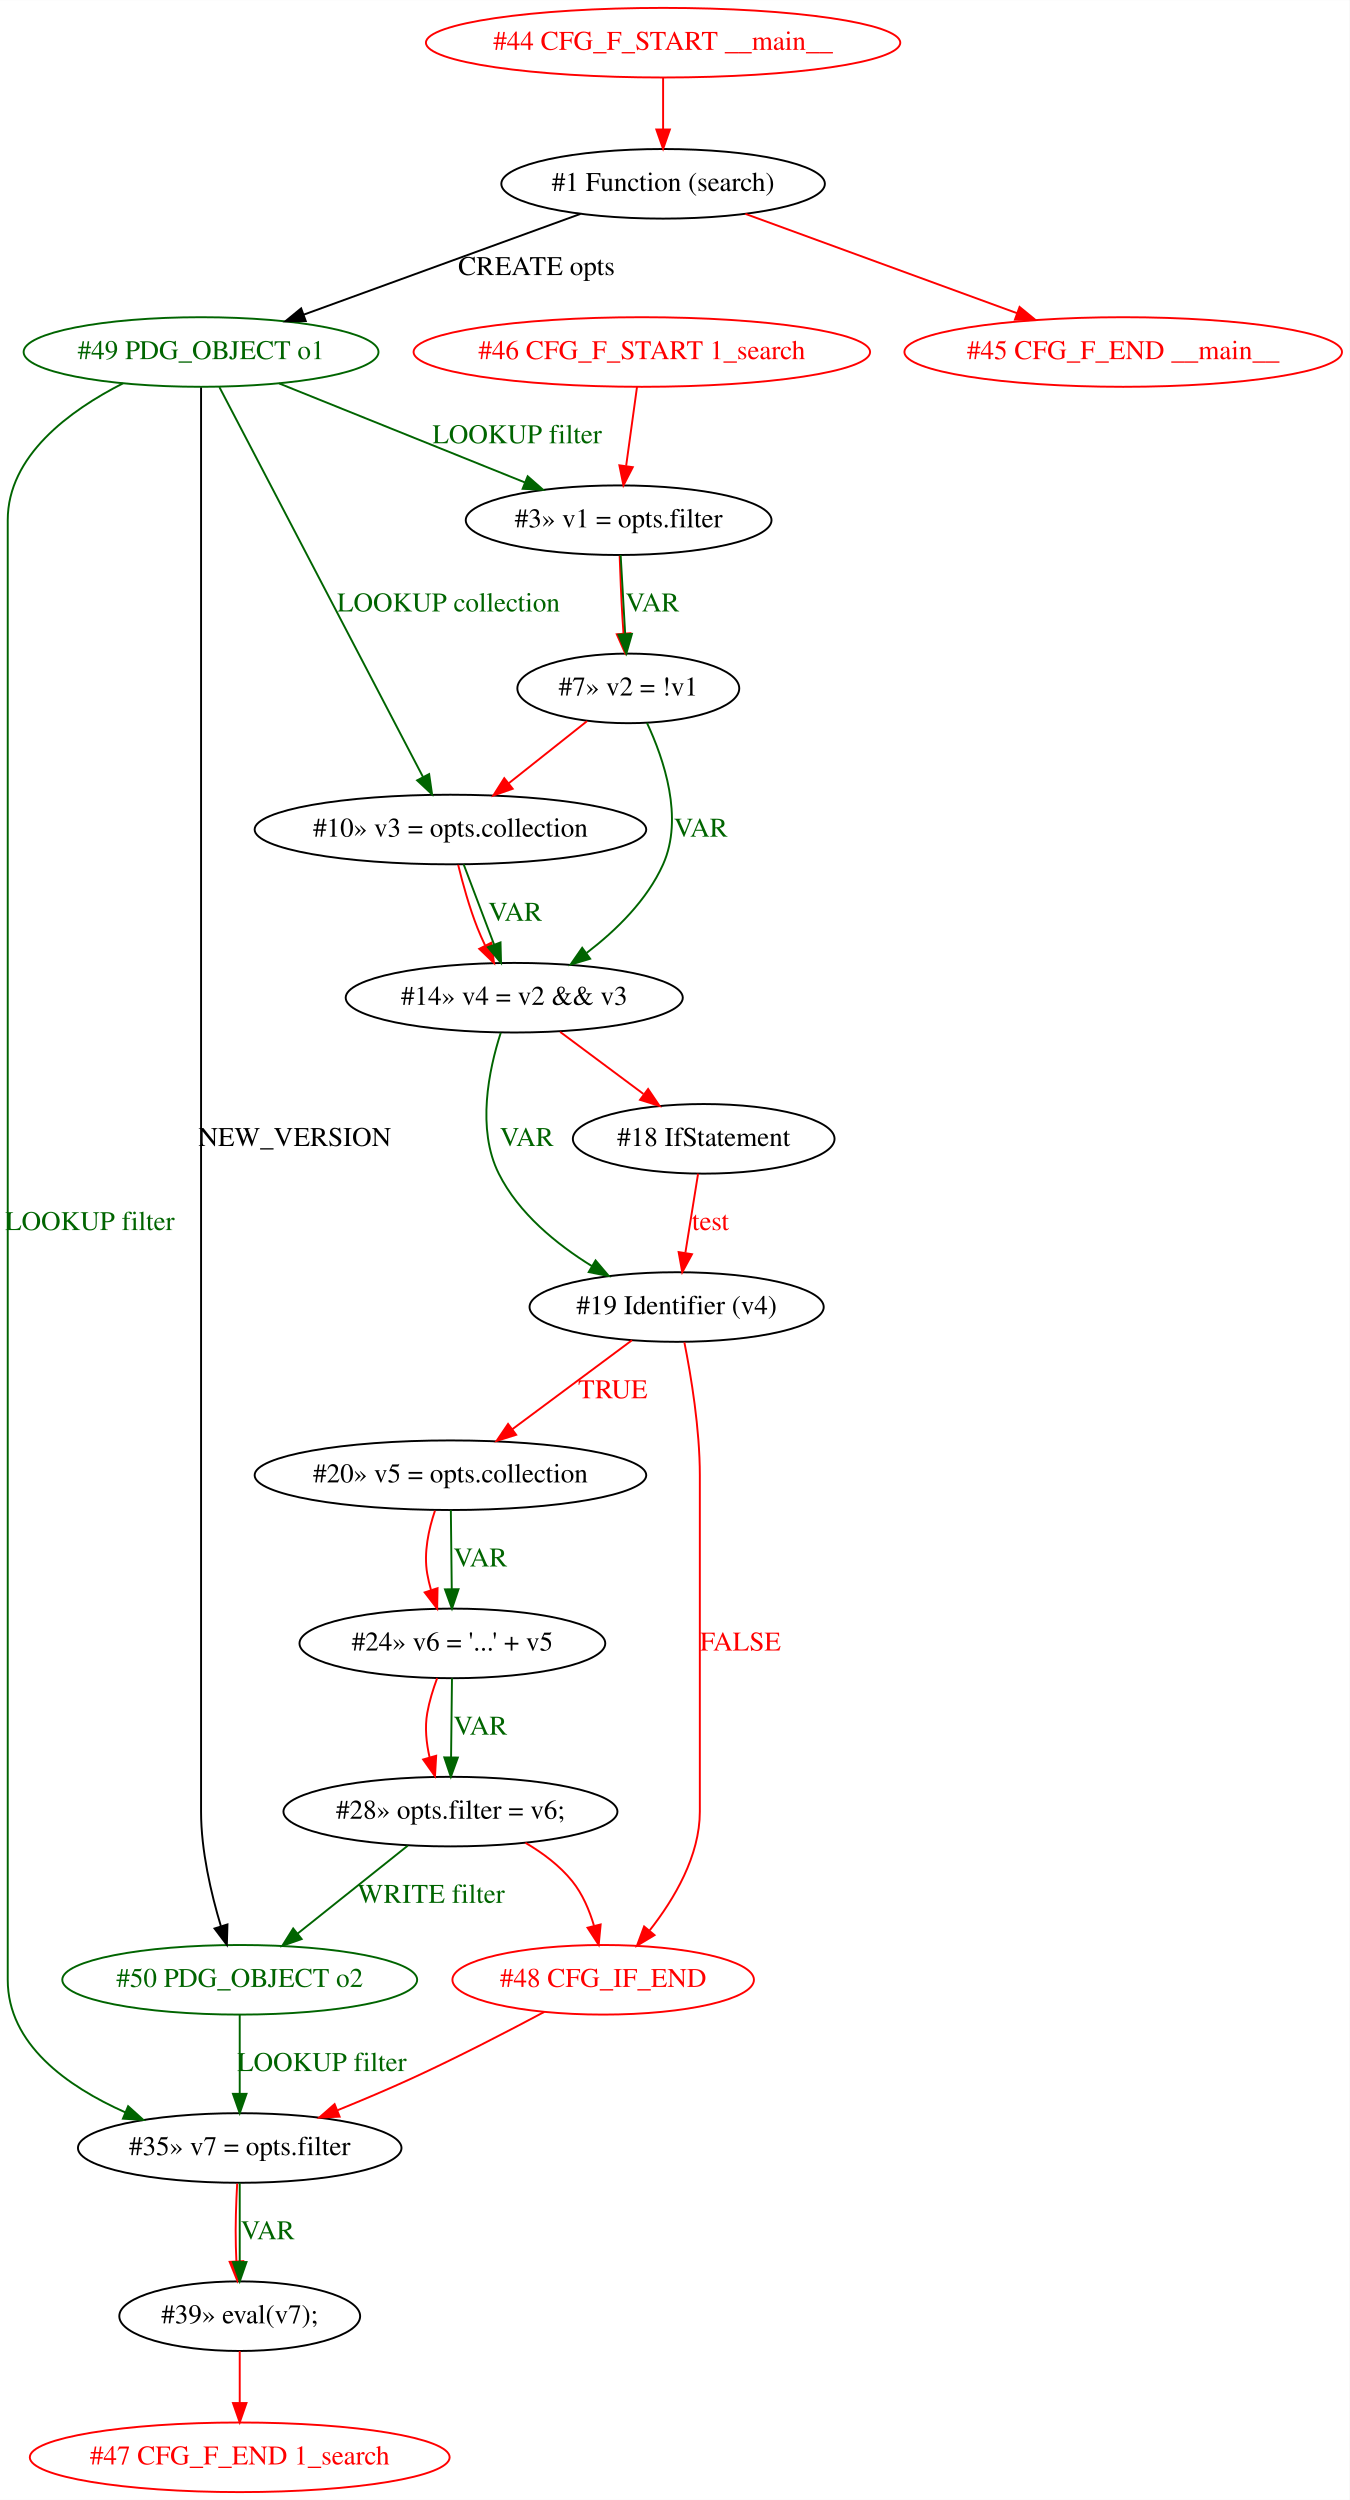
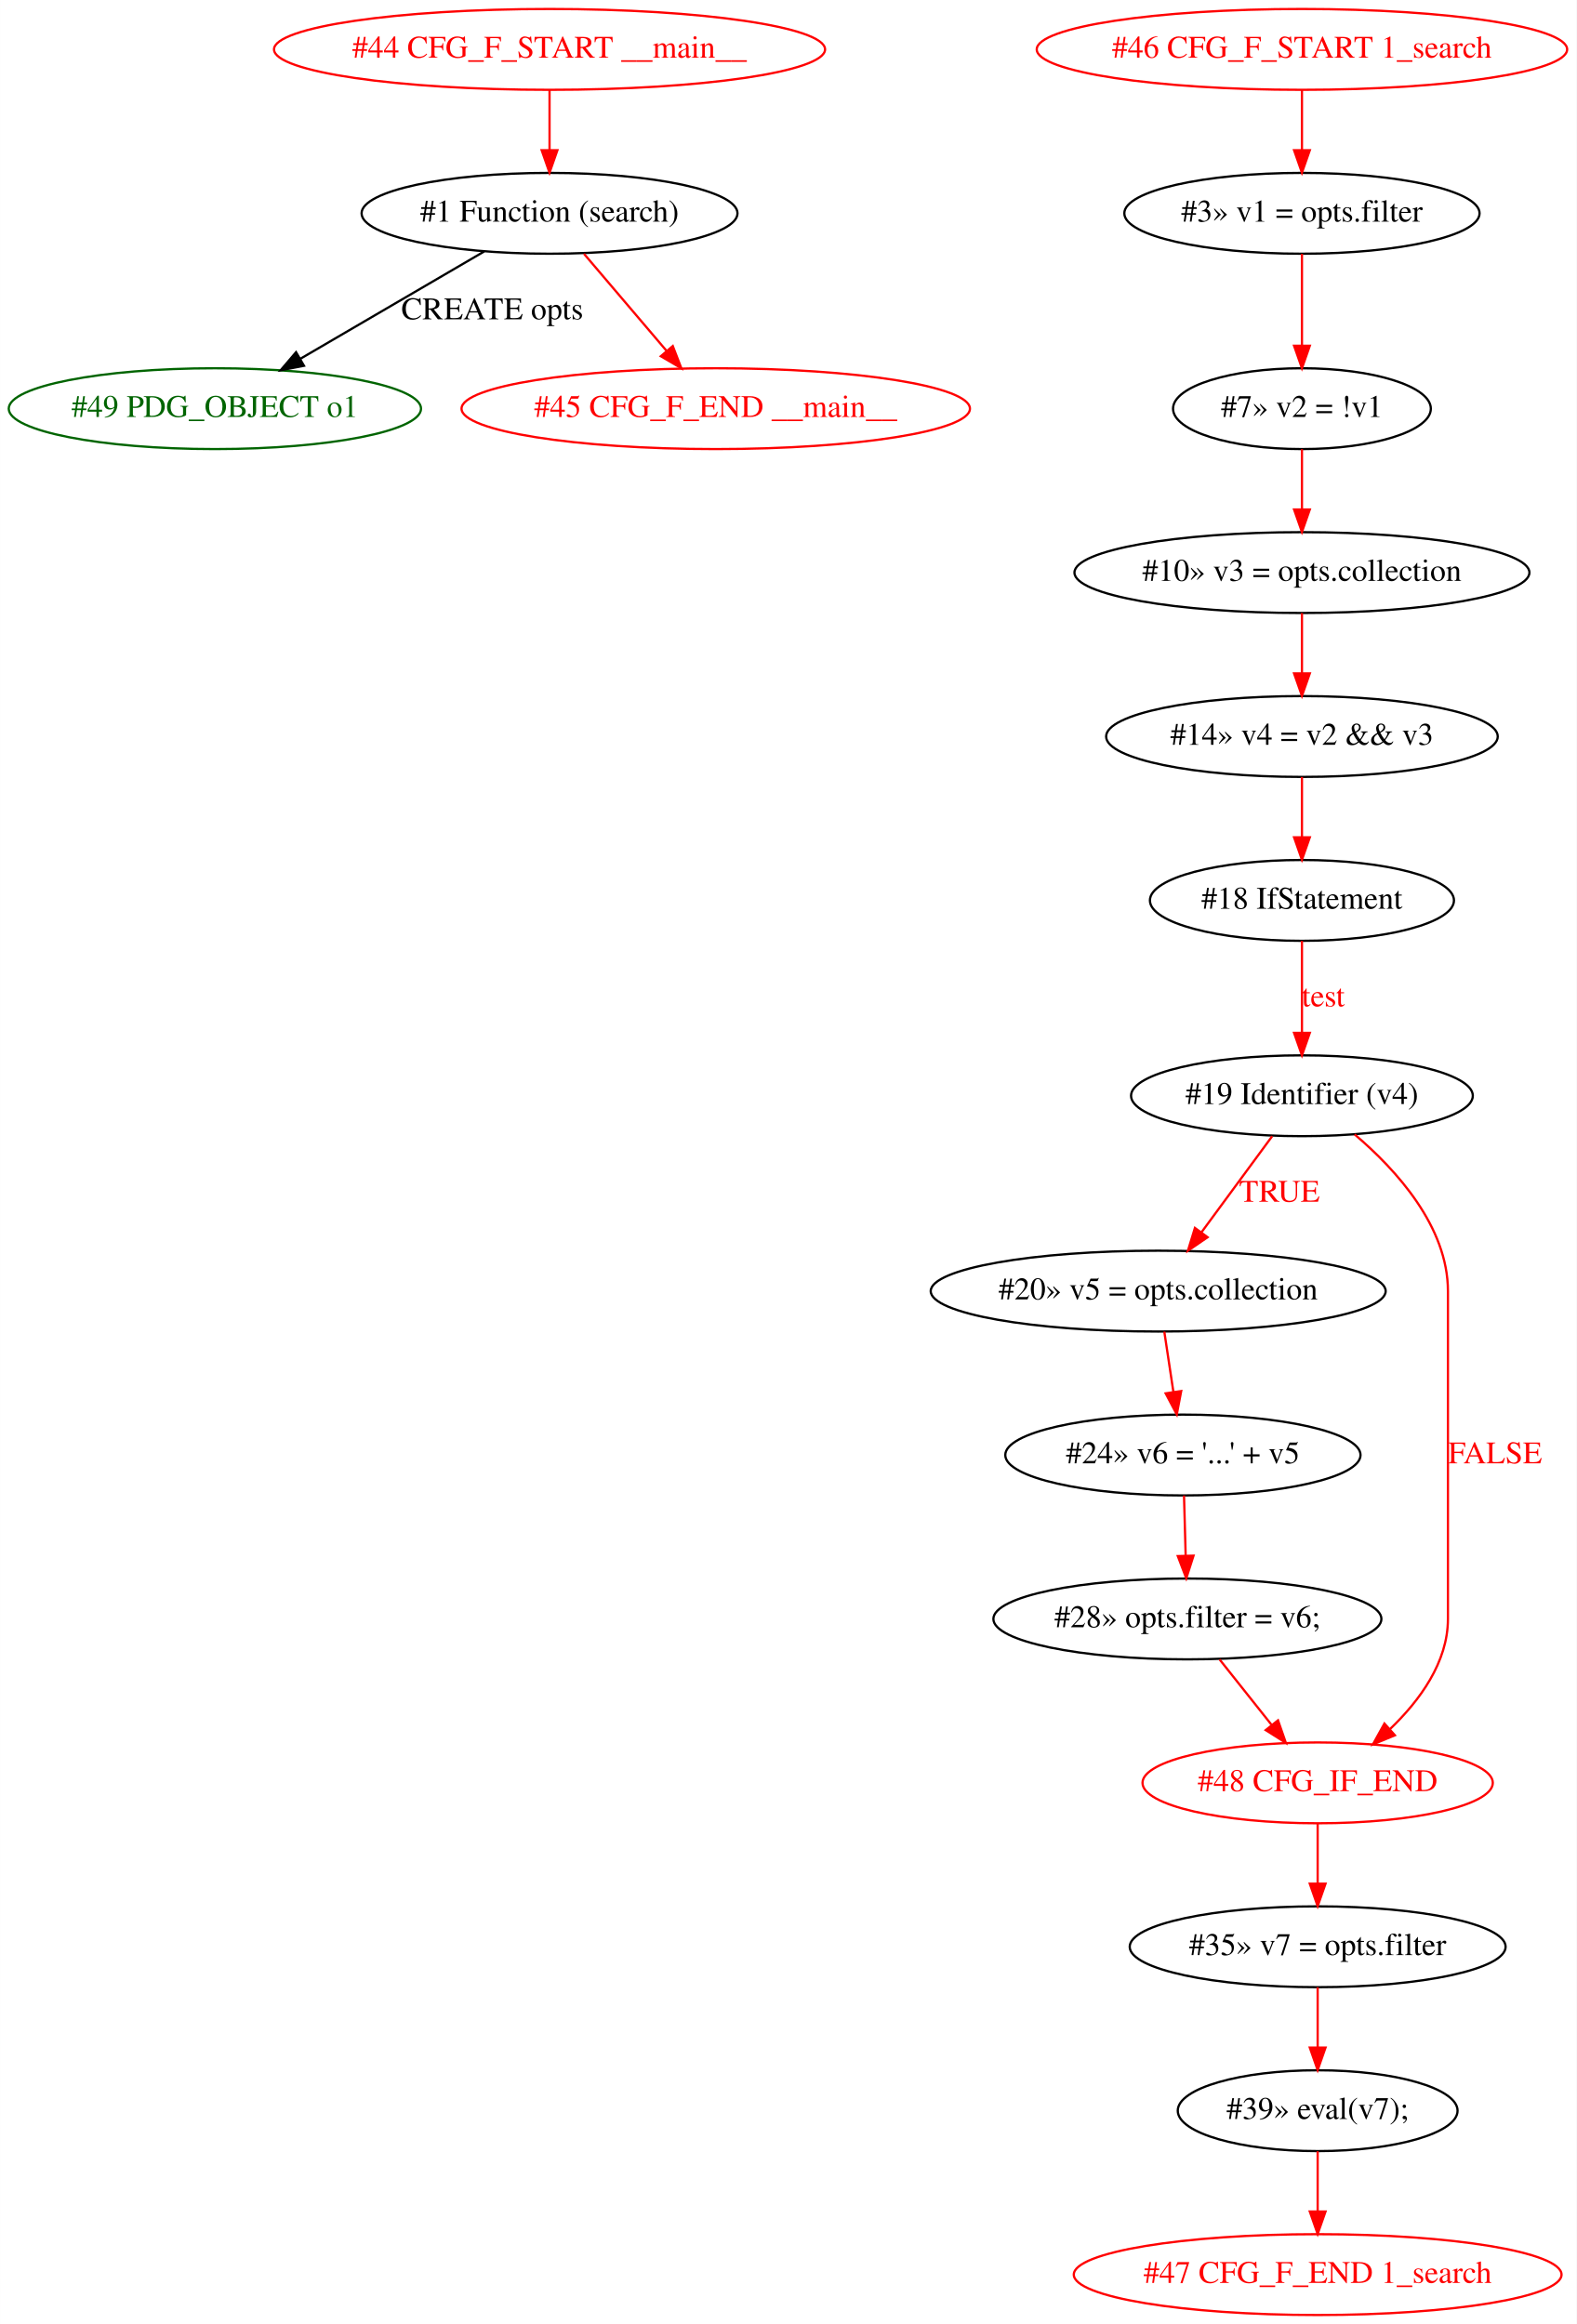
- <svg xmlns="http://www.w3.org/2000/svg" width="698pt" height="1293pt" viewBox="0.00 0.00 698.09 1293.00">
-   <g id="graph0" class="graph" transform="scale(1 1) rotate(0) translate(4 1289)">
-     <polygon fill="#ffffff" stroke="transparent" points="-4,4 -4,-1289 694.09,-1289 694.09,4 -4,4" />
+ <svg xmlns="http://www.w3.org/2000/svg" width="702pt" height="1035pt" viewBox="0.00 0.00 701.93 1035.00">
+   <g id="graph0" class="graph" transform="scale(1 1) rotate(0) translate(4 1031)">
+     <polygon fill="#ffffff" stroke="transparent" points="-4,4 -4,-1031 697.931,-1031 697.931,4 -4,4" />
    <g id="node1" class="node">
-       <ellipse fill="none" stroke="#ff0000" cx="339" cy="-1267" rx="122.678" ry="18" />
-       <text text-anchor="middle" x="339" y="-1263.3" font-family="Times,serif" font-size="14.00" fill="#ff0000">#44 CFG_F_START __main__</text>
+       <ellipse fill="none" stroke="#ff0000" cx="240.642" cy="-1009" rx="122.678" ry="18" />
+       <text text-anchor="middle" x="240.642" y="-1005.3" font-family="Times,serif" font-size="14.00" fill="#ff0000">#44 CFG_F_START __main__</text>
    </g>
    <g id="node2" class="node">
-       <ellipse fill="none" stroke="#000000" cx="339" cy="-1194" rx="83.685" ry="18" />
-       <text text-anchor="middle" x="339" y="-1190.3" font-family="Times,serif" font-size="14.00" fill="#000000">#1 Function (search)</text>
+       <ellipse fill="none" stroke="#000000" cx="240.642" cy="-936" rx="83.685" ry="18" />
+       <text text-anchor="middle" x="240.642" y="-932.3" font-family="Times,serif" font-size="14.00" fill="#000000">#1 Function (search)</text>
    </g>
    <g id="edge1" class="edge">
-       <path fill="none" stroke="#ff0000" d="M339,-1248.955C339,-1240.883 339,-1231.176 339,-1222.182" />
-       <polygon fill="#ff0000" stroke="#ff0000" points="342.5,-1222.09 339,-1212.09 335.5,-1222.09 342.5,-1222.09" />
+       <path fill="none" stroke="#ff0000" d="M240.642,-990.955C240.642,-982.883 240.642,-973.176 240.642,-964.182" />
+       <polygon fill="#ff0000" stroke="#ff0000" points="244.142,-964.09 240.642,-954.09 237.142,-964.09 244.142,-964.09" />
    </g>
    <g id="node5" class="node">
-       <ellipse fill="none" stroke="#006400" cx="100" cy="-1107" rx="91.784" ry="18" />
-       <text text-anchor="middle" x="100" y="-1103.3" font-family="Times,serif" font-size="14.00" fill="#006400">#49 PDG_OBJECT o1</text>
+       <ellipse fill="none" stroke="#006400" cx="91.642" cy="-849" rx="91.784" ry="18" />
+       <text text-anchor="middle" x="91.642" y="-845.3" font-family="Times,serif" font-size="14.00" fill="#006400">#49 PDG_OBJECT o1</text>
+     </g>
+     <g id="edge4" class="edge">
+       <path fill="none" stroke="#000000" d="M211.56,-919.019C188.15,-905.35 155.066,-886.033 129.576,-871.15" />
+       <polygon fill="#000000" stroke="#000000" points="131.306,-868.106 120.905,-866.087 127.776,-874.152 131.306,-868.106" />
+       <text text-anchor="middle" x="215.142" y="-888.8" font-family="Times,serif" font-size="14.00" fill="#000000">CREATE opts</text>
+     </g>
+     <g id="node6" class="node">
+       <ellipse fill="none" stroke="#ff0000" cx="314.642" cy="-849" rx="113.18" ry="18" />
+       <text text-anchor="middle" x="314.642" y="-845.3" font-family="Times,serif" font-size="14.00" fill="#ff0000">#45 CFG_F_END __main__</text>
+     </g>
+     <g id="edge3" class="edge">
+       <path fill="none" stroke="#ff0000" d="M255.975,-917.973C266.591,-905.492 280.883,-888.69 292.702,-874.794" />
+       <polygon fill="#ff0000" stroke="#ff0000" points="295.516,-876.888 299.329,-867.003 290.184,-872.353 295.516,-876.888" />
+     </g>
+     <g id="node3" class="node">
+       <ellipse fill="none" stroke="#ff0000" cx="575.642" cy="-1009" rx="118.079" ry="18" />
+       <text text-anchor="middle" x="575.642" y="-1005.3" font-family="Times,serif" font-size="14.00" fill="#ff0000">#46 CFG_F_START 1_search</text>
+     </g>
+     <g id="node4" class="node">
+       <ellipse fill="none" stroke="#000000" cx="575.642" cy="-936" rx="79.087" ry="18" />
+       <text text-anchor="middle" x="575.642" y="-932.3" font-family="Times,serif" font-size="14.00" fill="#000000">#3» v1 = opts.filter</text>
+     </g>
+     <g id="edge2" class="edge">
+       <path fill="none" stroke="#ff0000" d="M575.642,-990.955C575.642,-982.883 575.642,-973.176 575.642,-964.182" />
+       <polygon fill="#ff0000" stroke="#ff0000" points="579.142,-964.09 575.642,-954.09 572.142,-964.09 579.142,-964.09" />
+     </g>
+     <g id="node7" class="node">
+       <ellipse fill="none" stroke="#000000" cx="575.642" cy="-849" rx="57.391" ry="18" />
+       <text text-anchor="middle" x="575.642" y="-845.3" font-family="Times,serif" font-size="14.00" fill="#000000">#7» v2 = !v1</text>
+     </g>
+     <g id="edge5" class="edge">
+       <path fill="none" stroke="#ff0000" d="M575.642,-917.973C575.642,-906.192 575.642,-890.561 575.642,-877.158" />
+       <polygon fill="#ff0000" stroke="#ff0000" points="579.142,-877.003 575.642,-867.003 572.142,-877.003 579.142,-877.003" />
+     </g>
+     <g id="node8" class="node">
+       <ellipse fill="none" stroke="#000000" cx="575.642" cy="-776" rx="101.282" ry="18" />
+       <text text-anchor="middle" x="575.642" y="-772.3" font-family="Times,serif" font-size="14.00" fill="#000000">#10» v3 = opts.collection</text>
+     </g>
+     <g id="edge6" class="edge">
+       <path fill="none" stroke="#ff0000" d="M575.642,-830.955C575.642,-822.883 575.642,-813.176 575.642,-804.182" />
+       <polygon fill="#ff0000" stroke="#ff0000" points="579.142,-804.09 575.642,-794.09 572.142,-804.09 579.142,-804.09" />
+     </g>
+     <g id="node9" class="node">
+       <ellipse fill="none" stroke="#000000" cx="575.642" cy="-703" rx="87.185" ry="18" />
+       <text text-anchor="middle" x="575.642" y="-699.3" font-family="Times,serif" font-size="14.00" fill="#000000">#14» v4 = v2 &amp;&amp; v3</text>
+     </g>
+     <g id="edge7" class="edge">
+       <path fill="none" stroke="#ff0000" d="M575.642,-757.955C575.642,-749.883 575.642,-740.176 575.642,-731.182" />
+       <polygon fill="#ff0000" stroke="#ff0000" points="579.142,-731.09 575.642,-721.09 572.142,-731.09 579.142,-731.09" />
+     </g>
+     <g id="node10" class="node">
+       <ellipse fill="none" stroke="#000000" cx="575.642" cy="-630" rx="67.688" ry="18" />
+       <text text-anchor="middle" x="575.642" y="-626.3" font-family="Times,serif" font-size="14.00" fill="#000000">#18 IfStatement</text>
+     </g>
+     <g id="edge8" class="edge">
+       <path fill="none" stroke="#ff0000" d="M575.642,-684.955C575.642,-676.883 575.642,-667.176 575.642,-658.182" />
+       <polygon fill="#ff0000" stroke="#ff0000" points="579.142,-658.09 575.642,-648.09 572.142,-658.09 579.142,-658.09" />
+     </g>
+     <g id="node11" class="node">
+       <ellipse fill="none" stroke="#000000" cx="575.642" cy="-543" rx="76.087" ry="18" />
+       <text text-anchor="middle" x="575.642" y="-539.3" font-family="Times,serif" font-size="14.00" fill="#000000">#19 Identifier (v4)</text>
    </g>
    <g id="edge9" class="edge">
-       <path fill="none" stroke="#000000" d="M296.272,-1178.446C256.202,-1163.86 196.162,-1142.005 153.046,-1126.31" />
-       <polygon fill="#000000" stroke="#000000" points="154.163,-1122.992 143.569,-1122.86 151.769,-1129.57 154.163,-1122.992" />
-       <text text-anchor="middle" x="273.5" y="-1146.8" font-family="Times,serif" font-size="14.00" fill="#000000">CREATE opts</text>
+       <path fill="none" stroke="#ff0000" d="M575.642,-611.973C575.642,-600.192 575.642,-584.561 575.642,-571.158" />
+       <polygon fill="#ff0000" stroke="#ff0000" points="579.142,-571.003 575.642,-561.003 572.142,-571.003 579.142,-571.003" />
+       <text text-anchor="middle" x="585.142" y="-582.8" font-family="Times,serif" font-size="14.00" fill="#ff0000">test</text>
    </g>
-     <g id="node9" class="node">
-       <ellipse fill="none" stroke="#ff0000" cx="577" cy="-1107" rx="113.18" ry="18" />
-       <text text-anchor="middle" x="577" y="-1103.3" font-family="Times,serif" font-size="14.00" fill="#ff0000">#45 CFG_F_END __main__</text>
-     </g>
-     <g id="edge8" class="edge">
-       <path fill="none" stroke="#ff0000" d="M381.55,-1178.446C420.83,-1164.087 479.382,-1142.684 522.158,-1127.047" />
-       <polygon fill="#ff0000" stroke="#ff0000" points="523.387,-1130.325 531.577,-1123.604 520.984,-1123.75 523.387,-1130.325" />
-     </g>
-     <g id="node3" class="node">
-       <ellipse fill="none" stroke="#ff0000" cx="328" cy="-1107" rx="118.079" ry="18" />
-       <text text-anchor="middle" x="328" y="-1103.3" font-family="Times,serif" font-size="14.00" fill="#ff0000">#46 CFG_F_START 1_search</text>
-     </g>
-     <g id="node4" class="node">
-       <ellipse fill="none" stroke="#000000" cx="316" cy="-1020" rx="79.087" ry="18" />
-       <text text-anchor="middle" x="316" y="-1016.3" font-family="Times,serif" font-size="14.00" fill="#000000">#3» v1 = opts.filter</text>
-     </g>
-     <g id="edge2" class="edge">
-       <path fill="none" stroke="#ff0000" d="M325.514,-1088.974C323.889,-1077.192 321.733,-1061.561 319.884,-1048.158" />
-       <polygon fill="#ff0000" stroke="#ff0000" points="323.317,-1047.431 318.483,-1038.003 316.382,-1048.388 323.317,-1047.431" />
-     </g>
-     <g id="node10" class="node">
-       <ellipse fill="none" stroke="#000000" cx="321" cy="-933" rx="57.391" ry="18" />
-       <text text-anchor="middle" x="321" y="-929.3" font-family="Times,serif" font-size="14.00" fill="#000000">#7» v2 = !v1</text>
+     <g id="node12" class="node">
+       <ellipse fill="none" stroke="#000000" cx="511.642" cy="-456" rx="101.282" ry="18" />
+       <text text-anchor="middle" x="511.642" y="-452.3" font-family="Times,serif" font-size="14.00" fill="#000000">#20» v5 = opts.collection</text>
    </g>
    <g id="edge10" class="edge">
-       <path fill="none" stroke="#ff0000" d="M316.527,-1001.577C316.854,-991.879 317.339,-979.79 318,-969 318.149,-966.57 318.321,-964.05 318.507,-961.522" />
-       <polygon fill="#ff0000" stroke="#ff0000" points="322.016,-961.548 319.318,-951.303 315.038,-960.995 322.016,-961.548" />
+       <path fill="none" stroke="#ff0000" d="M562.381,-524.973C553.285,-512.609 541.07,-496.004 530.904,-482.185" />
+       <polygon fill="#ff0000" stroke="#ff0000" points="533.631,-479.985 524.886,-474.003 527.992,-484.133 533.631,-479.985" />
+       <text text-anchor="middle" x="565.642" y="-495.8" font-family="Times,serif" font-size="14.00" fill="#ff0000">TRUE</text>
+     </g>
+     <g id="node13" class="node">
+       <ellipse fill="none" stroke="#ff0000" cx="582.642" cy="-237" rx="77.986" ry="18" />
+       <text text-anchor="middle" x="582.642" y="-233.3" font-family="Times,serif" font-size="14.00" fill="#ff0000">#48 CFG_IF_END</text>
    </g>
    <g id="edge11" class="edge">
-       <path fill="none" stroke="#006400" d="M317.036,-1001.973C317.713,-990.192 318.611,-974.561 319.382,-961.158" />
-       <polygon fill="#006400" stroke="#006400" points="322.886,-961.188 319.965,-951.003 315.897,-960.786 322.886,-961.188" />
-       <text text-anchor="middle" x="333.5" y="-972.8" font-family="Times,serif" font-size="14.00" fill="#006400">VAR</text>
+       <path fill="none" stroke="#ff0000" d="M599.108,-525.78C617.727,-509.956 640.642,-484.658 640.642,-456 640.642,-456 640.642,-456 640.642,-310 640.642,-290.743 628.116,-273.618 614.706,-260.804" />
+       <polygon fill="#ff0000" stroke="#ff0000" points="617.031,-258.187 607.239,-254.141 612.371,-263.411 617.031,-258.187" />
+       <text text-anchor="middle" x="661.642" y="-379.3" font-family="Times,serif" font-size="14.00" fill="#ff0000">FALSE</text>
    </g>
-     <g id="edge3" class="edge">
-       <path fill="none" stroke="#006400" d="M140.375,-1090.738C176.396,-1076.229 229.211,-1054.957 267.51,-1039.531" />
-       <polygon fill="#006400" stroke="#006400" points="268.947,-1042.725 276.915,-1035.742 266.332,-1036.232 268.947,-1042.725" />
-       <text text-anchor="middle" x="263.5" y="-1059.8" font-family="Times,serif" font-size="14.00" fill="#006400">LOOKUP filter</text>
-     </g>
-     <g id="node6" class="node">
-       <ellipse fill="none" stroke="#000000" cx="229" cy="-860" rx="101.282" ry="18" />
-       <text text-anchor="middle" x="229" y="-856.3" font-family="Times,serif" font-size="14.00" fill="#000000">#10» v3 = opts.collection</text>
-     </g>
-     <g id="edge4" class="edge">
-       <path fill="none" stroke="#006400" d="M109.486,-1088.838C131.897,-1045.925 188.228,-938.068 214.759,-887.268" />
-       <polygon fill="#006400" stroke="#006400" points="217.973,-888.673 219.5,-878.189 211.769,-885.433 217.973,-888.673" />
-       <text text-anchor="middle" x="228" y="-972.8" font-family="Times,serif" font-size="14.00" fill="#006400">LOOKUP collection</text>
-     </g>
-     <g id="node7" class="node">
-       <ellipse fill="none" stroke="#006400" cx="120" cy="-265" rx="91.784" ry="18" />
-       <text text-anchor="middle" x="120" y="-261.3" font-family="Times,serif" font-size="14.00" fill="#006400">#50 PDG_OBJECT o2</text>
-     </g>
-     <g id="edge5" class="edge">
-       <path fill="none" stroke="#000000" d="M100,-1088.669C100,-1071.063 100,-1043.714 100,-1020 100,-1020 100,-1020 100,-352 100,-331.85 105.159,-309.727 110.236,-292.832" />
-       <polygon fill="#000000" stroke="#000000" points="113.651,-293.643 113.34,-283.053 106.979,-291.526 113.651,-293.643" />
-       <text text-anchor="middle" x="148.5" y="-696.3" font-family="Times,serif" font-size="14.00" fill="#000000">NEW_VERSION</text>
-     </g>
-     <g id="node8" class="node">
-       <ellipse fill="none" stroke="#000000" cx="120" cy="-178" rx="83.685" ry="18" />
-       <text text-anchor="middle" x="120" y="-174.3" font-family="Times,serif" font-size="14.00" fill="#000000">#35» v7 = opts.filter</text>
-     </g>
-     <g id="edge6" class="edge">
-       <path fill="none" stroke="#006400" d="M59.614,-1090.788C31.861,-1076.685 0,-1053.252 0,-1020 0,-1020 0,-1020 0,-265 0,-231.769 30.537,-209.926 60.802,-196.437" />
-       <polygon fill="#006400" stroke="#006400" points="62.283,-199.612 70.152,-192.516 59.576,-193.156 62.283,-199.612" />
-       <text text-anchor="middle" x="42.5" y="-652.8" font-family="Times,serif" font-size="14.00" fill="#006400">LOOKUP filter</text>
-     </g>
-     <g id="node11" class="node">
-       <ellipse fill="none" stroke="#000000" cx="262" cy="-773" rx="87.185" ry="18" />
-       <text text-anchor="middle" x="262" y="-769.3" font-family="Times,serif" font-size="14.00" fill="#000000">#14» v4 = v2 &amp;&amp; v3</text>
+     <g id="node14" class="node">
+       <ellipse fill="none" stroke="#000000" cx="522.642" cy="-383" rx="79.087" ry="18" />
+       <text text-anchor="middle" x="522.642" y="-379.3" font-family="Times,serif" font-size="14.00" fill="#000000">#24» v6 = '...' + v5</text>
    </g>
    <g id="edge12" class="edge">
-       <path fill="none" stroke="#ff0000" d="M232.987,-841.749C235.396,-831.883 238.811,-819.587 243,-809 244.159,-806.072 245.49,-803.072 246.898,-800.114" />
-       <polygon fill="#ff0000" stroke="#ff0000" points="250.144,-801.452 251.543,-790.95 243.9,-798.287 250.144,-801.452" />
+       <path fill="none" stroke="#ff0000" d="M514.361,-437.955C515.577,-429.883 517.04,-420.176 518.395,-411.182" />
+       <polygon fill="#ff0000" stroke="#ff0000" points="521.887,-411.5 519.916,-401.09 514.965,-410.457 521.887,-411.5" />
+     </g>
+     <g id="node15" class="node">
+       <ellipse fill="none" stroke="#000000" cx="582.642" cy="-164" rx="83.685" ry="18" />
+       <text text-anchor="middle" x="582.642" y="-160.3" font-family="Times,serif" font-size="14.00" fill="#000000">#35» v7 = opts.filter</text>
    </g>
    <g id="edge13" class="edge">
-       <path fill="none" stroke="#006400" d="M235.838,-841.973C240.395,-829.958 246.471,-813.94 251.62,-800.365" />
-       <polygon fill="#006400" stroke="#006400" points="254.897,-801.595 255.171,-791.003 248.352,-799.112 254.897,-801.595" />
-       <text text-anchor="middle" x="262.5" y="-812.8" font-family="Times,serif" font-size="14.00" fill="#006400">VAR</text>
+       <path fill="none" stroke="#ff0000" d="M582.642,-218.955C582.642,-210.883 582.642,-201.176 582.642,-192.182" />
+       <polygon fill="#ff0000" stroke="#ff0000" points="586.142,-192.09 582.642,-182.09 579.142,-192.09 586.142,-192.09" />
    </g>
-     <g id="edge7" class="edge">
-       <path fill="none" stroke="#006400" d="M120,-246.974C120,-235.192 120,-219.561 120,-206.158" />
-       <polygon fill="#006400" stroke="#006400" points="123.5,-206.003 120,-196.003 116.5,-206.003 123.5,-206.003" />
-       <text text-anchor="middle" x="162.5" y="-217.8" font-family="Times,serif" font-size="14.00" fill="#006400">LOOKUP filter</text>
-     </g>
-     <g id="node12" class="node">
-       <ellipse fill="none" stroke="#000000" cx="120" cy="-91" rx="62.289" ry="18" />
-       <text text-anchor="middle" x="120" y="-87.3" font-family="Times,serif" font-size="14.00" fill="#000000">#39» eval(v7);</text>
+     <g id="node16" class="node">
+       <ellipse fill="none" stroke="#000000" cx="524.642" cy="-310" rx="86.385" ry="18" />
+       <text text-anchor="middle" x="524.642" y="-306.3" font-family="Times,serif" font-size="14.00" fill="#000000">#28» opts.filter = v6;</text>
    </g>
    <g id="edge14" class="edge">
-       <path fill="none" stroke="#ff0000" d="M118.683,-159.591C118.14,-149.895 117.7,-137.806 118,-127 118.067,-124.571 118.16,-122.052 118.269,-119.524" />
-       <polygon fill="#ff0000" stroke="#ff0000" points="121.777,-119.47 118.786,-109.306 114.786,-119.117 121.777,-119.47" />
+       <path fill="none" stroke="#ff0000" d="M523.136,-364.955C523.357,-356.883 523.623,-347.176 523.87,-338.182" />
+       <polygon fill="#ff0000" stroke="#ff0000" points="527.371,-338.183 524.146,-328.09 520.374,-337.991 527.371,-338.183" />
+     </g>
+     <g id="node17" class="node">
+       <ellipse fill="none" stroke="#000000" cx="582.642" cy="-91" rx="62.289" ry="18" />
+       <text text-anchor="middle" x="582.642" y="-87.3" font-family="Times,serif" font-size="14.00" fill="#000000">#39» eval(v7);</text>
    </g>
    <g id="edge15" class="edge">
-       <path fill="none" stroke="#006400" d="M120,-159.974C120,-148.192 120,-132.561 120,-119.158" />
-       <polygon fill="#006400" stroke="#006400" points="123.5,-119.003 120,-109.003 116.5,-119.003 123.5,-119.003" />
-       <text text-anchor="middle" x="134.5" y="-130.8" font-family="Times,serif" font-size="14.00" fill="#006400">VAR</text>
+       <path fill="none" stroke="#ff0000" d="M582.642,-145.955C582.642,-137.883 582.642,-128.176 582.642,-119.182" />
+       <polygon fill="#ff0000" stroke="#ff0000" points="586.142,-119.09 582.642,-109.09 579.142,-119.09 586.142,-119.09" />
    </g>
    <g id="edge16" class="edge">
-       <path fill="none" stroke="#ff0000" d="M299.662,-916.069C287.618,-906.512 272.37,-894.413 259.125,-883.903" />
-       <polygon fill="#ff0000" stroke="#ff0000" points="261.192,-881.076 251.183,-877.601 256.841,-886.559 261.192,-881.076" />
+       <path fill="none" stroke="#ff0000" d="M538.979,-291.955C545.932,-283.203 554.412,-272.531 562.043,-262.927" />
+       <polygon fill="#ff0000" stroke="#ff0000" points="564.989,-264.844 568.47,-254.837 559.509,-260.49 564.989,-264.844" />
+     </g>
+     <g id="node18" class="node">
+       <ellipse fill="none" stroke="#ff0000" cx="582.642" cy="-18" rx="108.581" ry="18" />
+       <text text-anchor="middle" x="582.642" y="-14.3" font-family="Times,serif" font-size="14.00" fill="#ff0000">#47 CFG_F_END 1_search</text>
    </g>
    <g id="edge17" class="edge">
-       <path fill="none" stroke="#006400" d="M330.639,-915.187C339.481,-896.307 349.706,-865.968 339,-842 330.723,-823.47 314.738,-807.848 299.468,-796.181" />
-       <polygon fill="#006400" stroke="#006400" points="301.26,-793.157 291.111,-790.112 297.146,-798.821 301.26,-793.157" />
-       <text text-anchor="middle" x="358.5" y="-856.3" font-family="Times,serif" font-size="14.00" fill="#006400">VAR</text>
-     </g>
-     <g id="node13" class="node">
-       <ellipse fill="none" stroke="#000000" cx="360" cy="-700" rx="67.688" ry="18" />
-       <text text-anchor="middle" x="360" y="-696.3" font-family="Times,serif" font-size="14.00" fill="#000000">#18 IfStatement</text>
-     </g>
-     <g id="edge18" class="edge">
-       <path fill="none" stroke="#ff0000" d="M285.723,-755.329C298.671,-745.684 314.86,-733.625 328.817,-723.228" />
-       <polygon fill="#ff0000" stroke="#ff0000" points="331.241,-725.787 337.17,-717.006 327.06,-720.173 331.241,-725.787" />
-     </g>
-     <g id="node14" class="node">
-       <ellipse fill="none" stroke="#000000" cx="346" cy="-613" rx="76.087" ry="18" />
-       <text text-anchor="middle" x="346" y="-609.3" font-family="Times,serif" font-size="14.00" fill="#000000">#19 Identifier (v4)</text>
-     </g>
-     <g id="edge19" class="edge">
-       <path fill="none" stroke="#006400" d="M255.023,-754.851C248.844,-735.692 242.439,-705.122 254,-682 264.252,-661.497 283.814,-645.505 302.272,-634.103" />
-       <polygon fill="#006400" stroke="#006400" points="304.064,-637.11 310.918,-629.031 300.522,-631.072 304.064,-637.11" />
-       <text text-anchor="middle" x="268.5" y="-696.3" font-family="Times,serif" font-size="14.00" fill="#006400">VAR</text>
-     </g>
-     <g id="node15" class="node">
-       <ellipse fill="none" stroke="#ff0000" cx="120" cy="-18" rx="108.581" ry="18" />
-       <text text-anchor="middle" x="120" y="-14.3" font-family="Times,serif" font-size="14.00" fill="#ff0000">#47 CFG_F_END 1_search</text>
-     </g>
-     <g id="edge20" class="edge">
-       <path fill="none" stroke="#ff0000" d="M120,-72.955C120,-64.883 120,-55.176 120,-46.182" />
-       <polygon fill="#ff0000" stroke="#ff0000" points="123.5,-46.09 120,-36.09 116.5,-46.09 123.5,-46.09" />
-     </g>
-     <g id="edge21" class="edge">
-       <path fill="none" stroke="#ff0000" d="M357.099,-681.973C355.203,-670.192 352.688,-654.561 350.531,-641.158" />
-       <polygon fill="#ff0000" stroke="#ff0000" points="353.942,-640.32 348.897,-631.003 347.03,-641.432 353.942,-640.32" />
-       <text text-anchor="middle" x="363.5" y="-652.8" font-family="Times,serif" font-size="14.00" fill="#ff0000">test</text>
-     </g>
-     <g id="node16" class="node">
-       <ellipse fill="none" stroke="#000000" cx="229" cy="-526" rx="101.282" ry="18" />
-       <text text-anchor="middle" x="229" y="-522.3" font-family="Times,serif" font-size="14.00" fill="#000000">#20» v5 = opts.collection</text>
-     </g>
-     <g id="edge22" class="edge">
-       <path fill="none" stroke="#ff0000" d="M322.885,-595.812C305.17,-582.639 280.521,-564.311 260.925,-549.739" />
-       <polygon fill="#ff0000" stroke="#ff0000" points="262.984,-546.908 252.871,-543.75 258.807,-552.526 262.984,-546.908" />
-       <text text-anchor="middle" x="313" y="-565.8" font-family="Times,serif" font-size="14.00" fill="#ff0000">TRUE</text>
-     </g>
-     <g id="node17" class="node">
-       <ellipse fill="none" stroke="#ff0000" cx="308" cy="-265" rx="77.986" ry="18" />
-       <text text-anchor="middle" x="308" y="-261.3" font-family="Times,serif" font-size="14.00" fill="#ff0000">#48 CFG_IF_END</text>
-     </g>
-     <g id="edge23" class="edge">
-       <path fill="none" stroke="#ff0000" d="M349.996,-594.77C353.487,-577.236 358,-549.938 358,-526 358,-526 358,-526 358,-352 358,-329.154 344.879,-306.884 332.08,-290.595" />
-       <polygon fill="#ff0000" stroke="#ff0000" points="334.567,-288.111 325.488,-282.651 329.18,-292.582 334.567,-288.111" />
-       <text text-anchor="middle" x="379" y="-435.3" font-family="Times,serif" font-size="14.00" fill="#ff0000">FALSE</text>
-     </g>
-     <g id="node18" class="node">
-       <ellipse fill="none" stroke="#000000" cx="230" cy="-439" rx="79.087" ry="18" />
-       <text text-anchor="middle" x="230" y="-435.3" font-family="Times,serif" font-size="14.00" fill="#000000">#24» v6 = '...' + v5</text>
-     </g>
-     <g id="edge24" class="edge">
-       <path fill="none" stroke="#ff0000" d="M221.006,-507.693C217.722,-498.026 215.087,-485.931 217,-475 217.478,-472.271 218.144,-469.477 218.926,-466.71" />
-       <polygon fill="#ff0000" stroke="#ff0000" points="222.327,-467.572 222.128,-456.979 215.678,-465.384 222.327,-467.572" />
-     </g>
-     <g id="edge25" class="edge">
-       <path fill="none" stroke="#006400" d="M229.207,-507.974C229.343,-496.192 229.522,-480.561 229.676,-467.158" />
-       <polygon fill="#006400" stroke="#006400" points="233.178,-467.043 229.793,-457.003 226.178,-466.962 233.178,-467.043" />
-       <text text-anchor="middle" x="244.5" y="-478.8" font-family="Times,serif" font-size="14.00" fill="#006400">VAR</text>
-     </g>
-     <g id="edge26" class="edge">
-       <path fill="none" stroke="#ff0000" d="M277.586,-248.418C258.181,-238.067 232.373,-224.72 209,-214 196.686,-208.352 183.219,-202.661 170.573,-197.525" />
-       <polygon fill="#ff0000" stroke="#ff0000" points="171.68,-194.197 161.096,-193.714 169.069,-200.692 171.68,-194.197" />
-     </g>
-     <g id="node19" class="node">
-       <ellipse fill="none" stroke="#000000" cx="229" cy="-352" rx="86.385" ry="18" />
-       <text text-anchor="middle" x="229" y="-348.3" font-family="Times,serif" font-size="14.00" fill="#000000">#28» opts.filter = v6;</text>
-     </g>
-     <g id="edge27" class="edge">
-       <path fill="none" stroke="#ff0000" d="M222.128,-421.021C220.029,-415.365 218.054,-409.022 217,-403 215.685,-395.485 216.519,-387.42 218.237,-379.971" />
-       <polygon fill="#ff0000" stroke="#ff0000" points="221.616,-380.884 221.006,-370.307 214.887,-378.956 221.616,-380.884" />
-     </g>
-     <g id="edge28" class="edge">
-       <path fill="none" stroke="#006400" d="M229.793,-420.974C229.657,-409.192 229.478,-393.561 229.324,-380.158" />
-       <polygon fill="#006400" stroke="#006400" points="232.822,-379.962 229.207,-370.003 225.822,-380.043 232.822,-379.962" />
-       <text text-anchor="middle" x="244.5" y="-391.8" font-family="Times,serif" font-size="14.00" fill="#006400">VAR</text>
-     </g>
-     <g id="edge30" class="edge">
-       <path fill="none" stroke="#006400" d="M206.942,-334.394C190.543,-321.305 167.982,-303.297 149.952,-288.906" />
-       <polygon fill="#006400" stroke="#006400" points="152.024,-286.082 142.025,-282.58 147.657,-291.553 152.024,-286.082" />
-       <text text-anchor="middle" x="219" y="-304.8" font-family="Times,serif" font-size="14.00" fill="#006400">WRITE filter</text>
-     </g>
-     <g id="edge29" class="edge">
-       <path fill="none" stroke="#ff0000" d="M267.772,-335.866C276.73,-330.632 285.522,-324.046 292,-316 297.319,-309.393 300.88,-301.002 303.259,-292.944" />
-       <polygon fill="#ff0000" stroke="#ff0000" points="306.697,-293.62 305.685,-283.073 299.9,-291.949 306.697,-293.62" />
+       <path fill="none" stroke="#ff0000" d="M582.642,-72.955C582.642,-64.883 582.642,-55.176 582.642,-46.182" />
+       <polygon fill="#ff0000" stroke="#ff0000" points="586.142,-46.09 582.642,-36.09 579.142,-46.09 586.142,-46.09" />
    </g>
  </g>
</svg>
